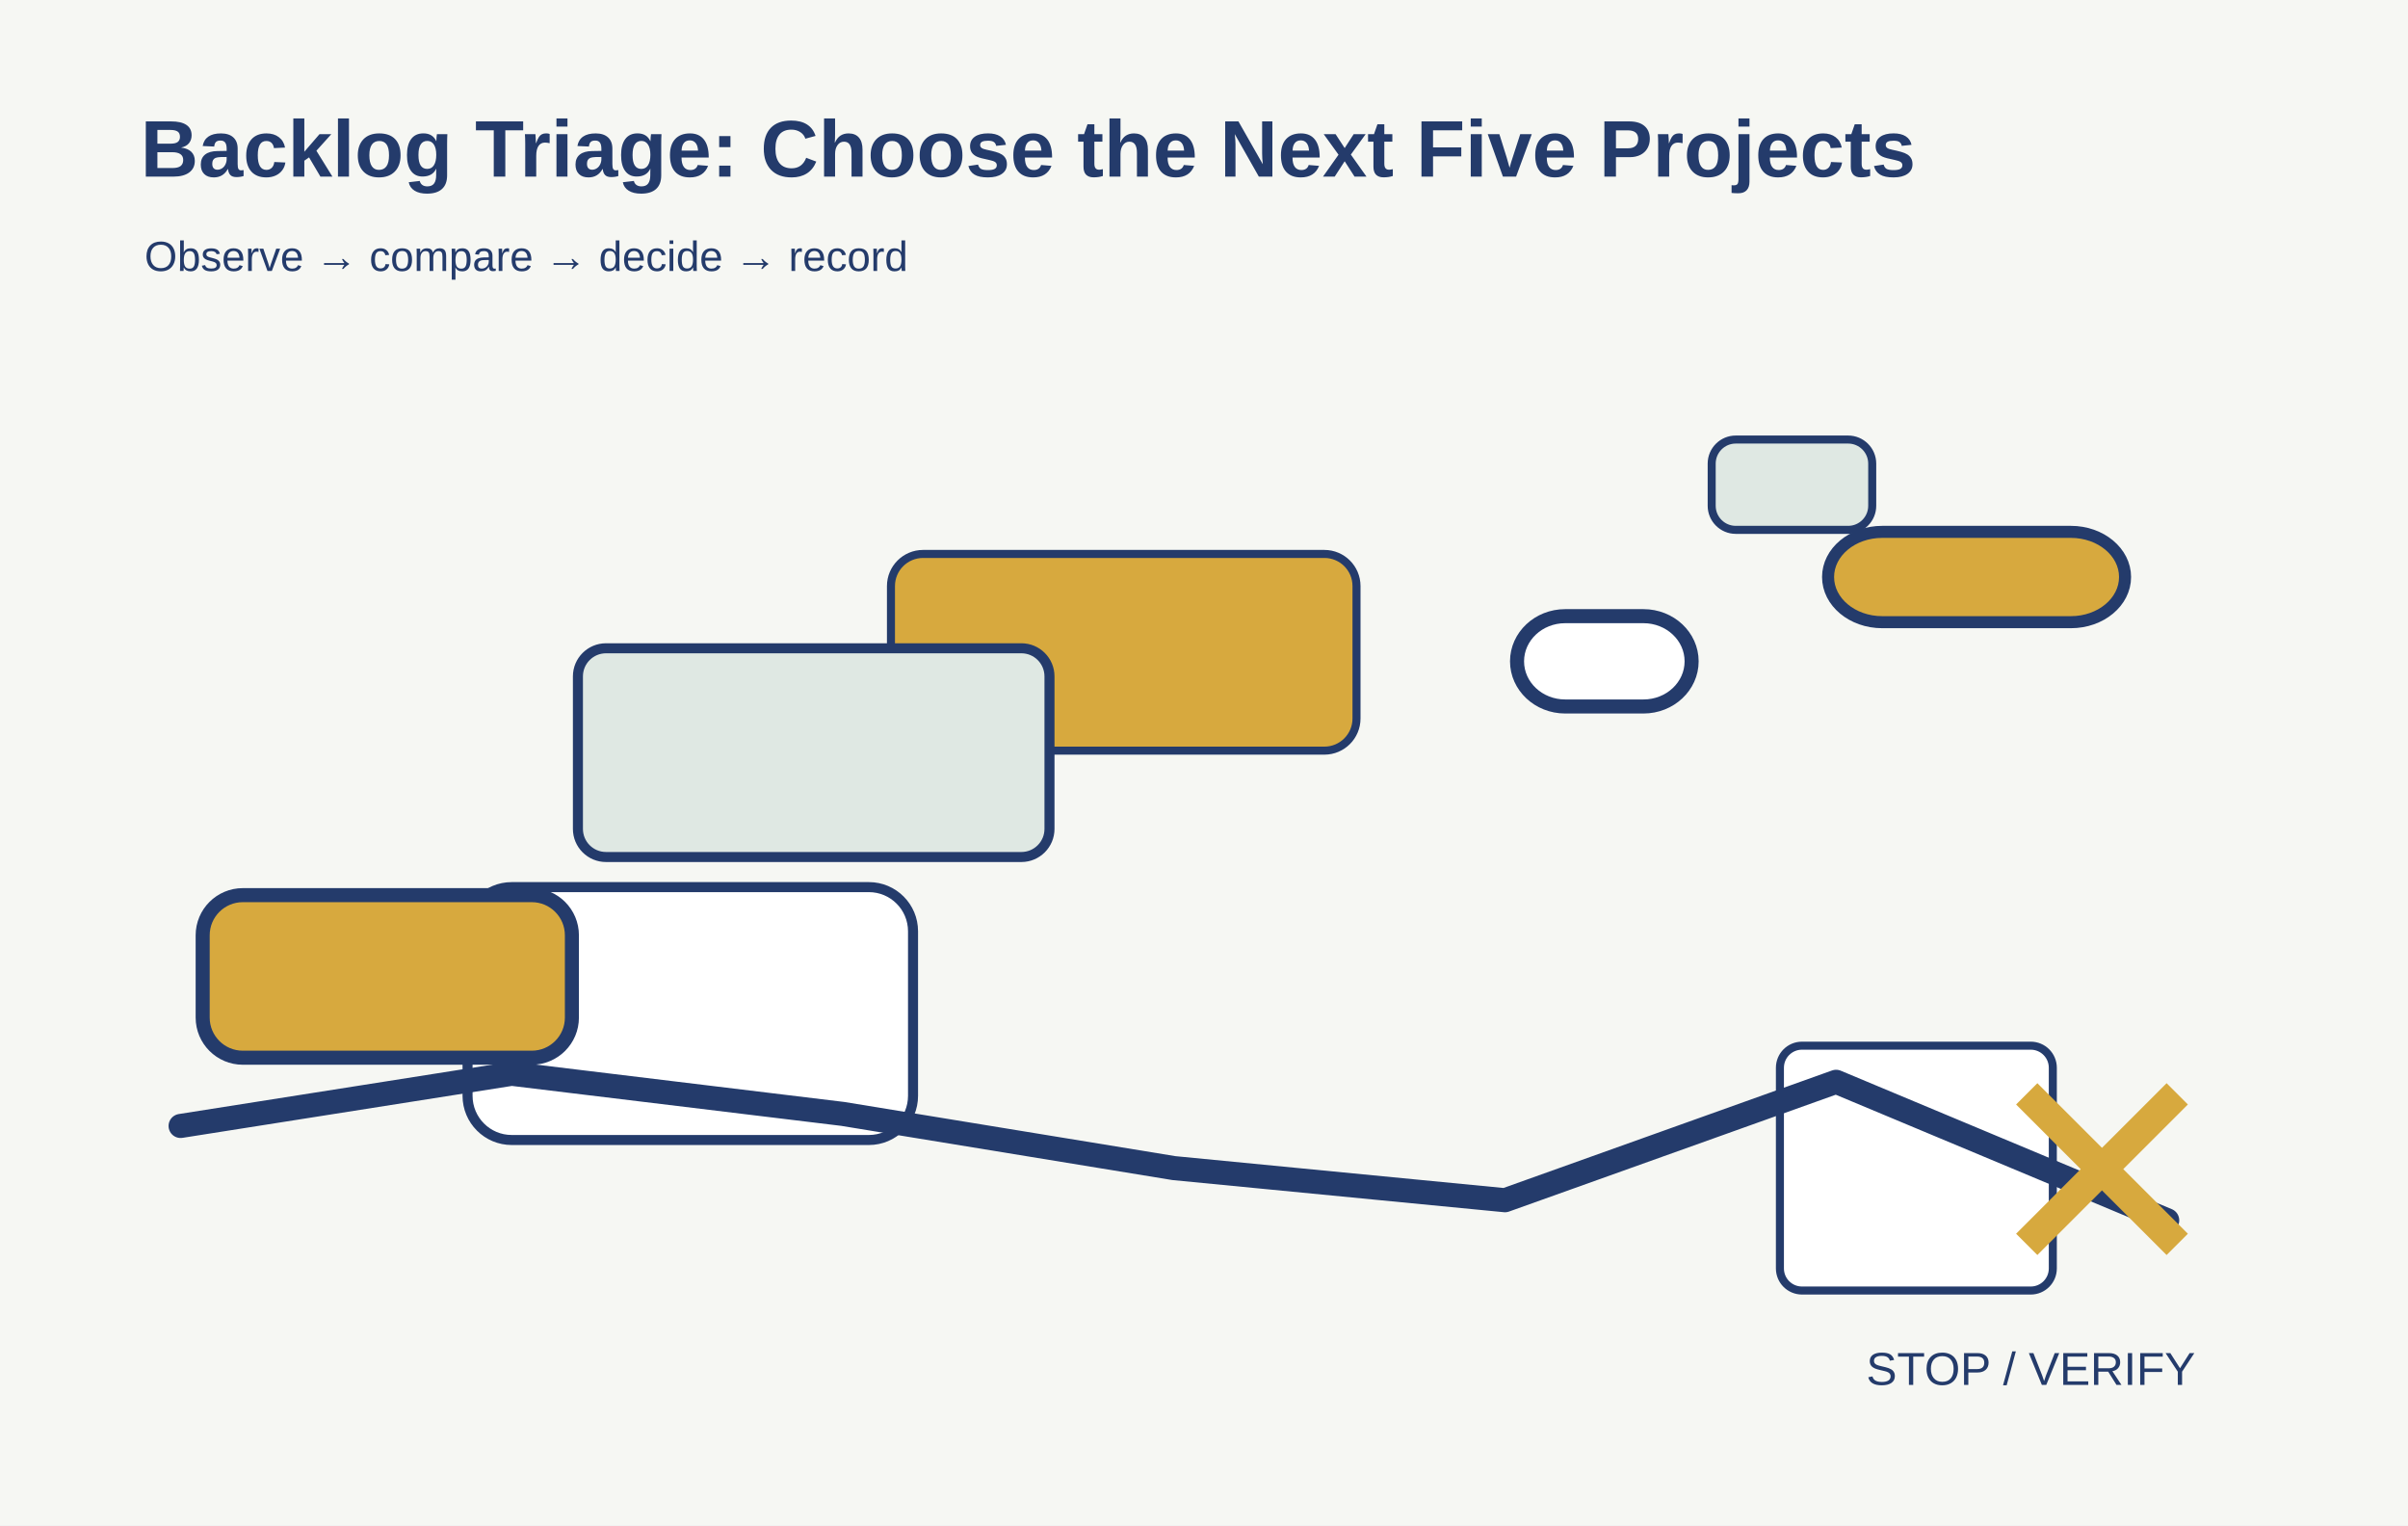
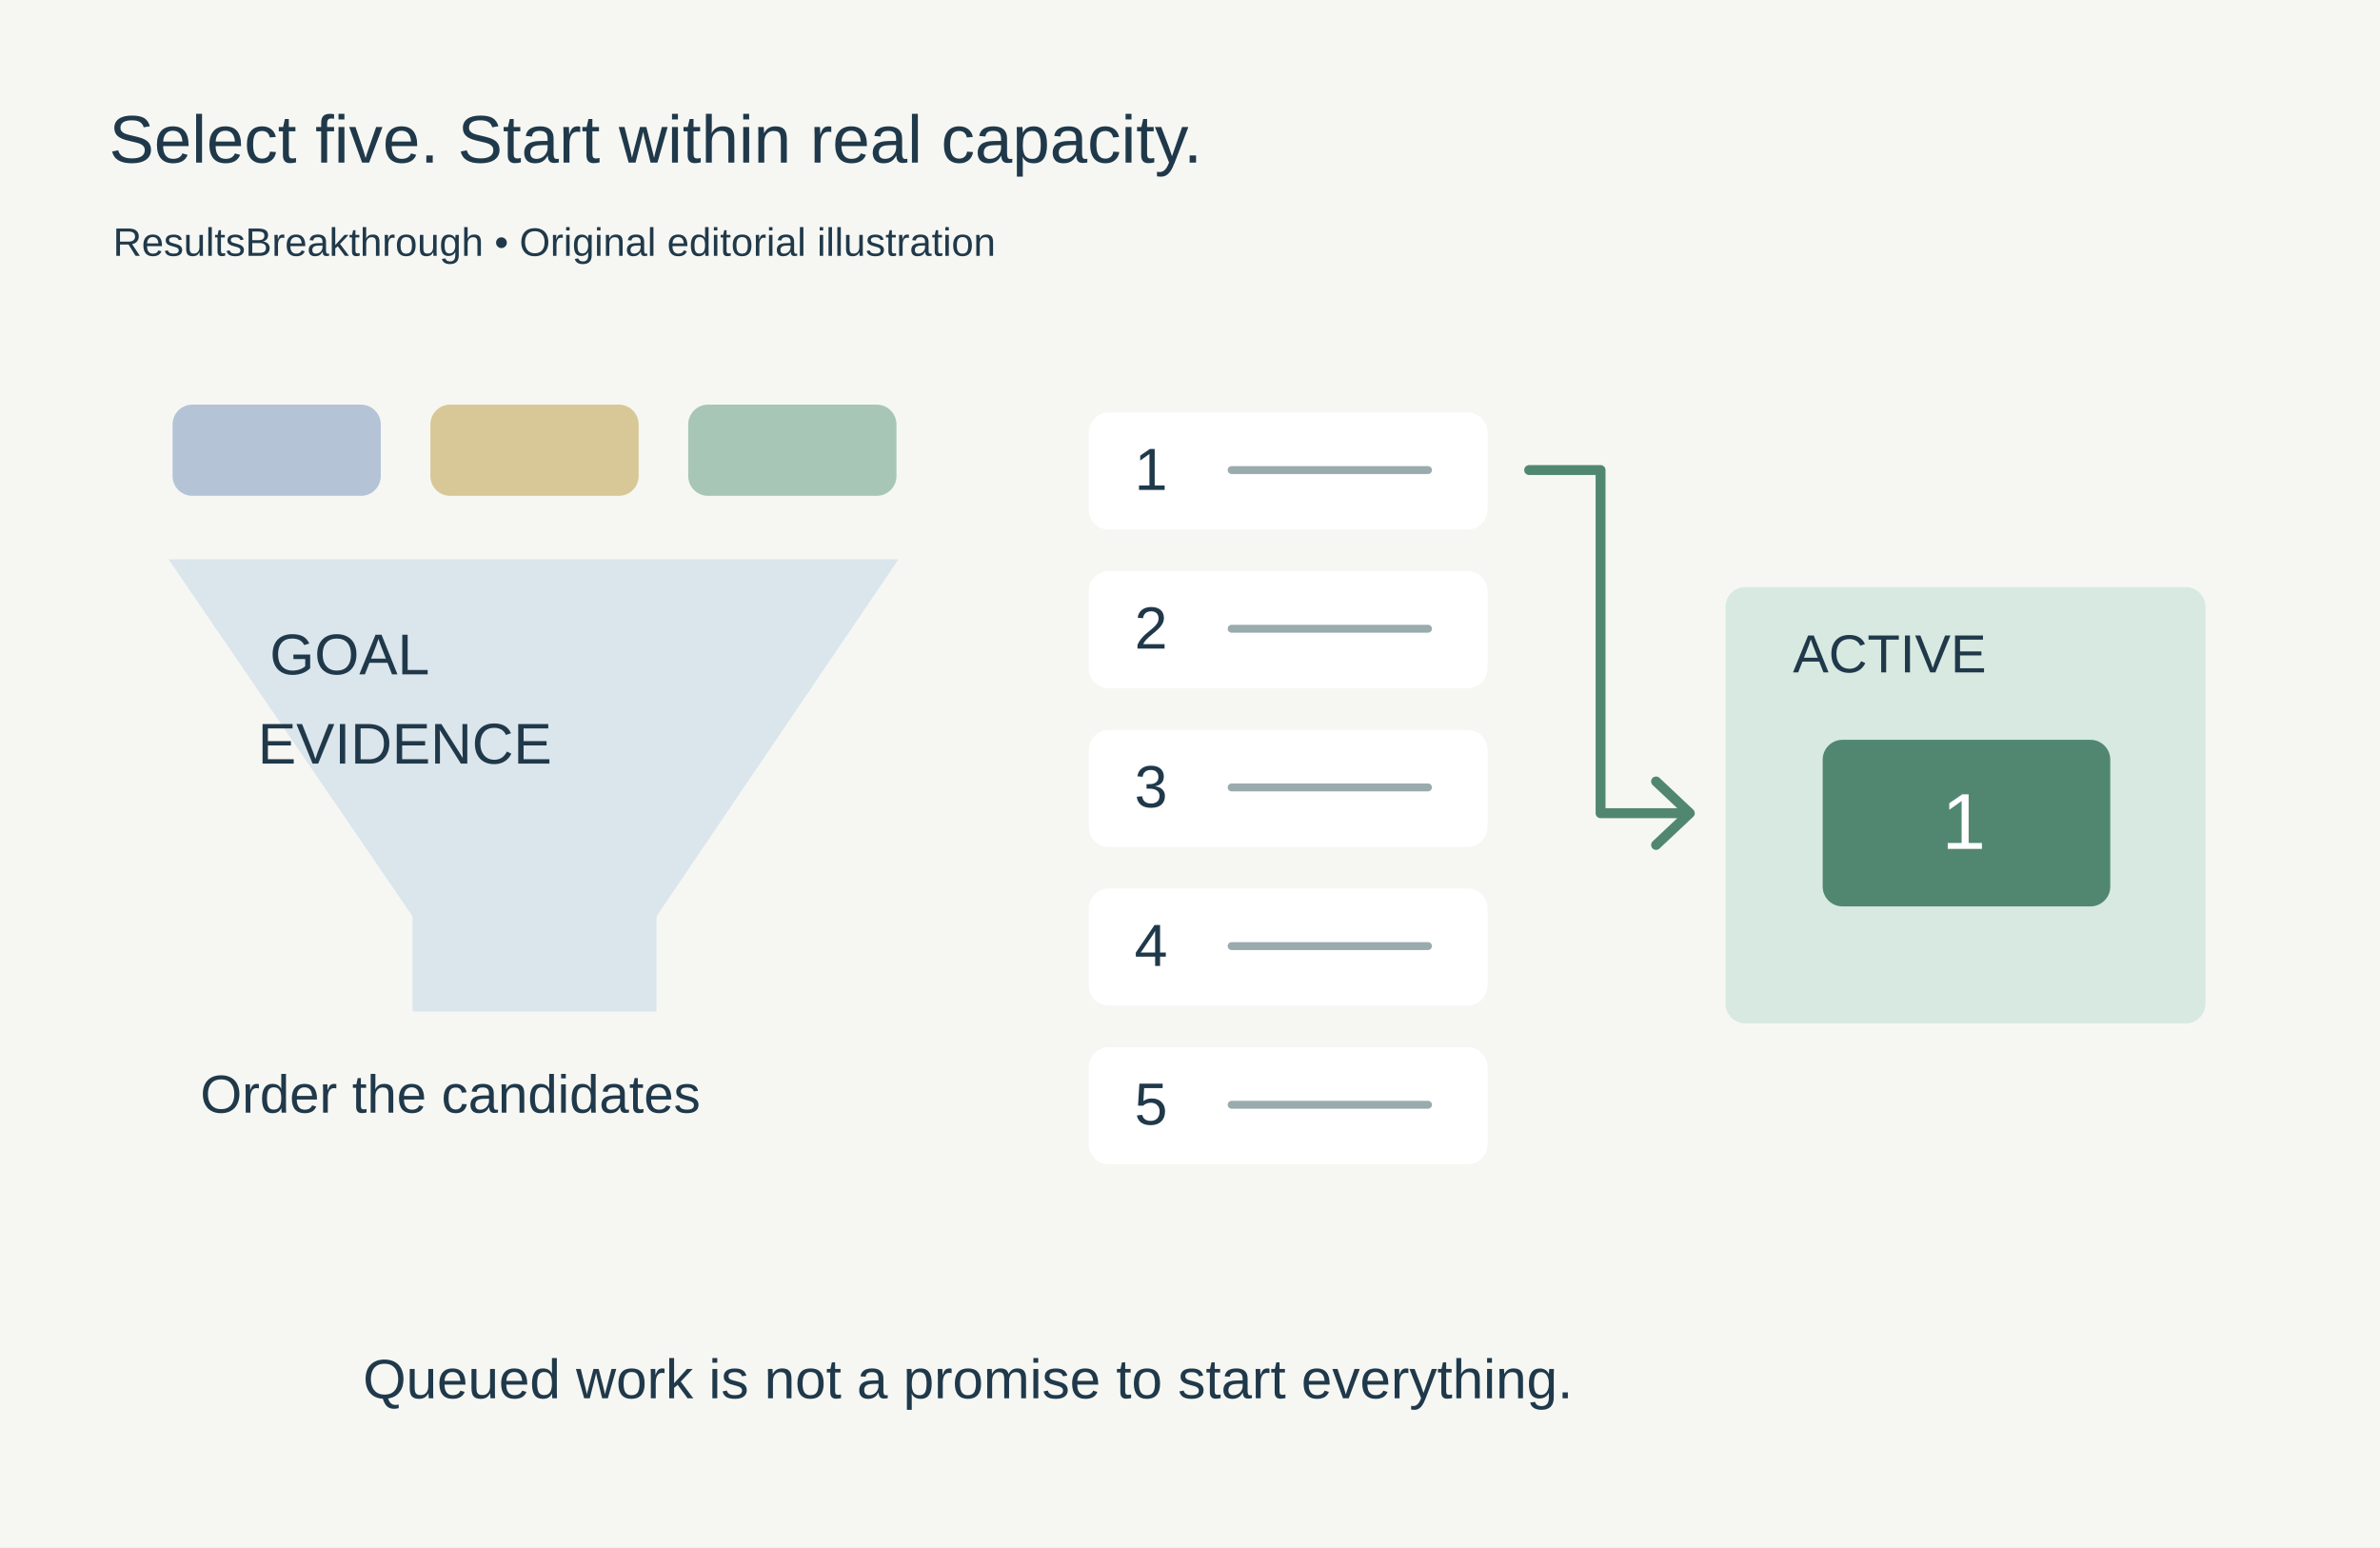
- <svg xmlns="http://www.w3.org/2000/svg" width="1200" height="760" viewBox="0 0 1200 760" role="img" aria-labelledby="title desc">
-   <rect width="1200" height="760" fill="#f6f7f3" />
-   <g>
-     <rect x="444" y="276" width="232" height="98" rx="16" fill="#d7a93e" stroke="#243b6b" stroke-width="4" />
-     <rect x="233" y="442" width="222" height="126" rx="22" fill="#ffffff" stroke="#243b6b" stroke-width="5" />
-     <rect x="322" y="340" width="185" height="63" rx="11" fill="#dfe8e3" stroke="#243b6b" stroke-width="6" />
-     <rect x="101" y="446" width="184" height="81" rx="20" fill="#d7a93e" stroke="#243b6b" stroke-width="7" />
-     <rect x="887" y="521" width="136" height="122" rx="11" fill="#ffffff" stroke="#243b6b" stroke-width="4" />
-     <rect x="288" y="323" width="235" height="104" rx="14" fill="#dfe8e3" stroke="#243b6b" stroke-width="5" />
-     <rect x="911" y="265" width="148" height="45" rx="27" fill="#d7a93e" stroke="#243b6b" stroke-width="6" />
-     <rect x="756" y="307" width="87" height="45" rx="24" fill="#ffffff" stroke="#243b6b" stroke-width="7" />
-     <rect x="853" y="219" width="80" height="45" rx="12" fill="#dfe8e3" stroke="#243b6b" stroke-width="4" />
-     <polyline points="90,561 255,535 420,555 585,582 750,598 915,539 1080,608" fill="none" stroke="#243b6b" stroke-width="12" stroke-linecap="round" stroke-linejoin="round" />
-     <text x="70" y="88" font-family="Arial,sans-serif" font-size="40" font-weight="700" fill="#243b6b">Backlog Triage: Choose the Next Five Projects</text>
-     <text x="72" y="135" font-family="Arial,sans-serif" font-size="21" fill="#243b6b">Observe → compare → decide → record</text>
-     <path d="M1010 545 l75 75 m0 -75 l-75 75" stroke="#d7a93e" stroke-width="15" />
-     <text x="930" y="690" font-family="Arial,sans-serif" font-size="23" fill="#243b6b">STOP / VERIFY</text>
+ <svg xmlns="http://www.w3.org/2000/svg" width="1200" height="780" viewBox="0 0 1200 780" role="img" aria-labelledby="title desc">
+   <rect width="1200" height="780" fill="#f6f7f3" />
+   <g font-family="Arial, sans-serif">
+     <text x="55" y="82" font-size="34" fill="#20394a">Select five. Start within real capacity.</text>
+     <text x="57" y="129" font-size="20" fill="#20394a">ResultsBreakthrough • Original editorial illustration</text>
+     <rect x="87" y="204" width="105" height="46" rx="10" fill="#b4c4d6" />
+     <rect x="217" y="204" width="105" height="46" rx="10" fill="#d8c897" />
+     <rect x="347" y="204" width="105" height="46" rx="10" fill="#a8c6b5" />
+     <path d="M85 282 H453 L331 462 V510 H208 V462 Z" fill="#dbe5ec" />
+     <text x="136" y="340" font-size="29" fill="#20394a">GOAL</text>
+     <text x="130" y="385" font-size="29" fill="#20394a">EVIDENCE</text>
+     <text x="101" y="561" font-size="27" fill="#20394a">Order the candidates</text>
+     <rect x="549" y="208" width="201" height="59" rx="10" fill="#fff" />
+     <text x="572" y="247" font-size="30" fill="#20394a">1</text>
+     <path d="M621 237 H720" fill="none" stroke="#9aabae" stroke-width="4" stroke-linecap="round" stroke-linejoin="round" />
+     <rect x="549" y="288" width="201" height="59" rx="10" fill="#fff" />
+     <text x="572" y="327" font-size="30" fill="#20394a">2</text>
+     <path d="M621 317 H720" fill="none" stroke="#9aabae" stroke-width="4" stroke-linecap="round" stroke-linejoin="round" />
+     <rect x="549" y="368" width="201" height="59" rx="10" fill="#fff" />
+     <text x="572" y="407" font-size="30" fill="#20394a">3</text>
+     <path d="M621 397 H720" fill="none" stroke="#9aabae" stroke-width="4" stroke-linecap="round" stroke-linejoin="round" />
+     <rect x="549" y="448" width="201" height="59" rx="10" fill="#fff" />
+     <text x="572" y="487" font-size="30" fill="#20394a">4</text>
+     <path d="M621 477 H720" fill="none" stroke="#9aabae" stroke-width="4" stroke-linecap="round" stroke-linejoin="round" />
+     <rect x="549" y="528" width="201" height="59" rx="10" fill="#fff" />
+     <text x="572" y="567" font-size="30" fill="#20394a">5</text>
+     <path d="M621 557 H720" fill="none" stroke="#9aabae" stroke-width="4" stroke-linecap="round" stroke-linejoin="round" />
+     <rect x="870" y="296" width="242" height="220" rx="10" fill="#d7e9e1" />
+     <text x="904" y="339" font-size="27" fill="#20394a">ACTIVE</text>
+     <rect x="919" y="373" width="145" height="84" rx="10" fill="#518770" />
+     <text x="979" y="428" font-size="40" fill="#fff">1</text>
+     <path d="M771 237 H807 V410 H851 M835 394 L852 410 L835 426" fill="none" stroke="#518770" stroke-width="5" stroke-linecap="round" stroke-linejoin="round" />
+     <text x="183" y="705" font-size="28" fill="#20394a">Queued work is not a promise to start everything.</text>
  </g>
</svg>
